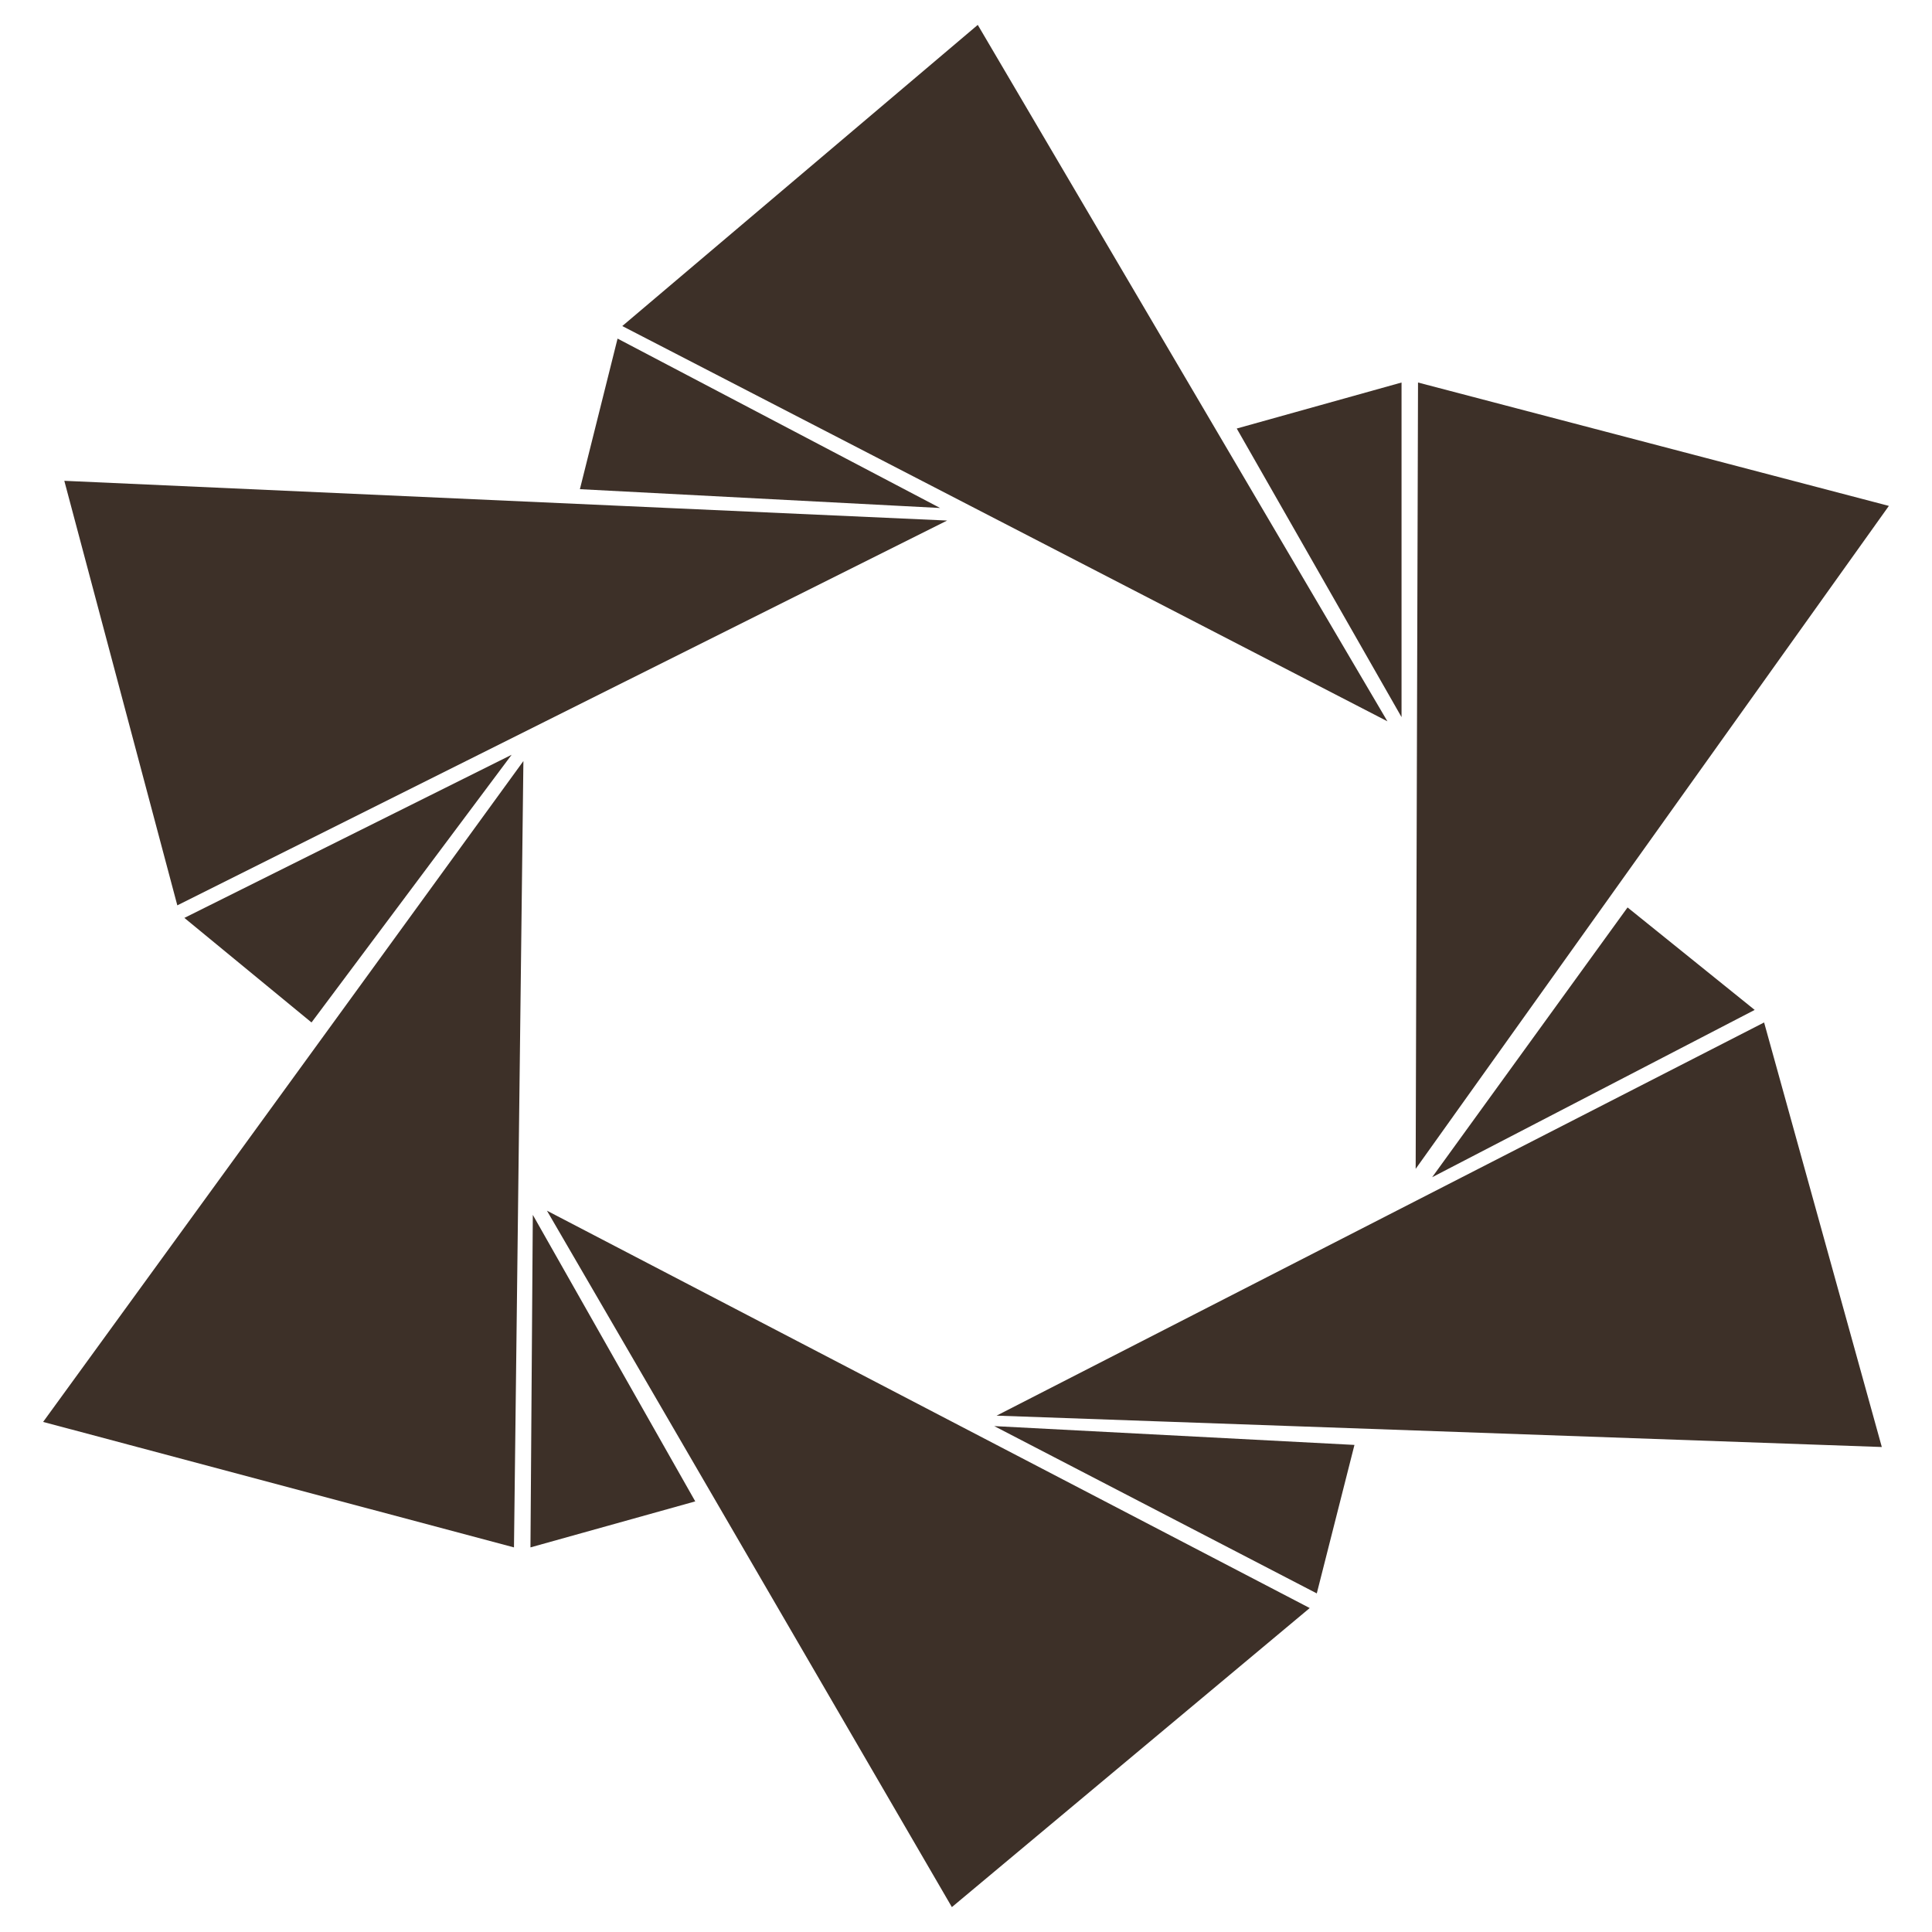
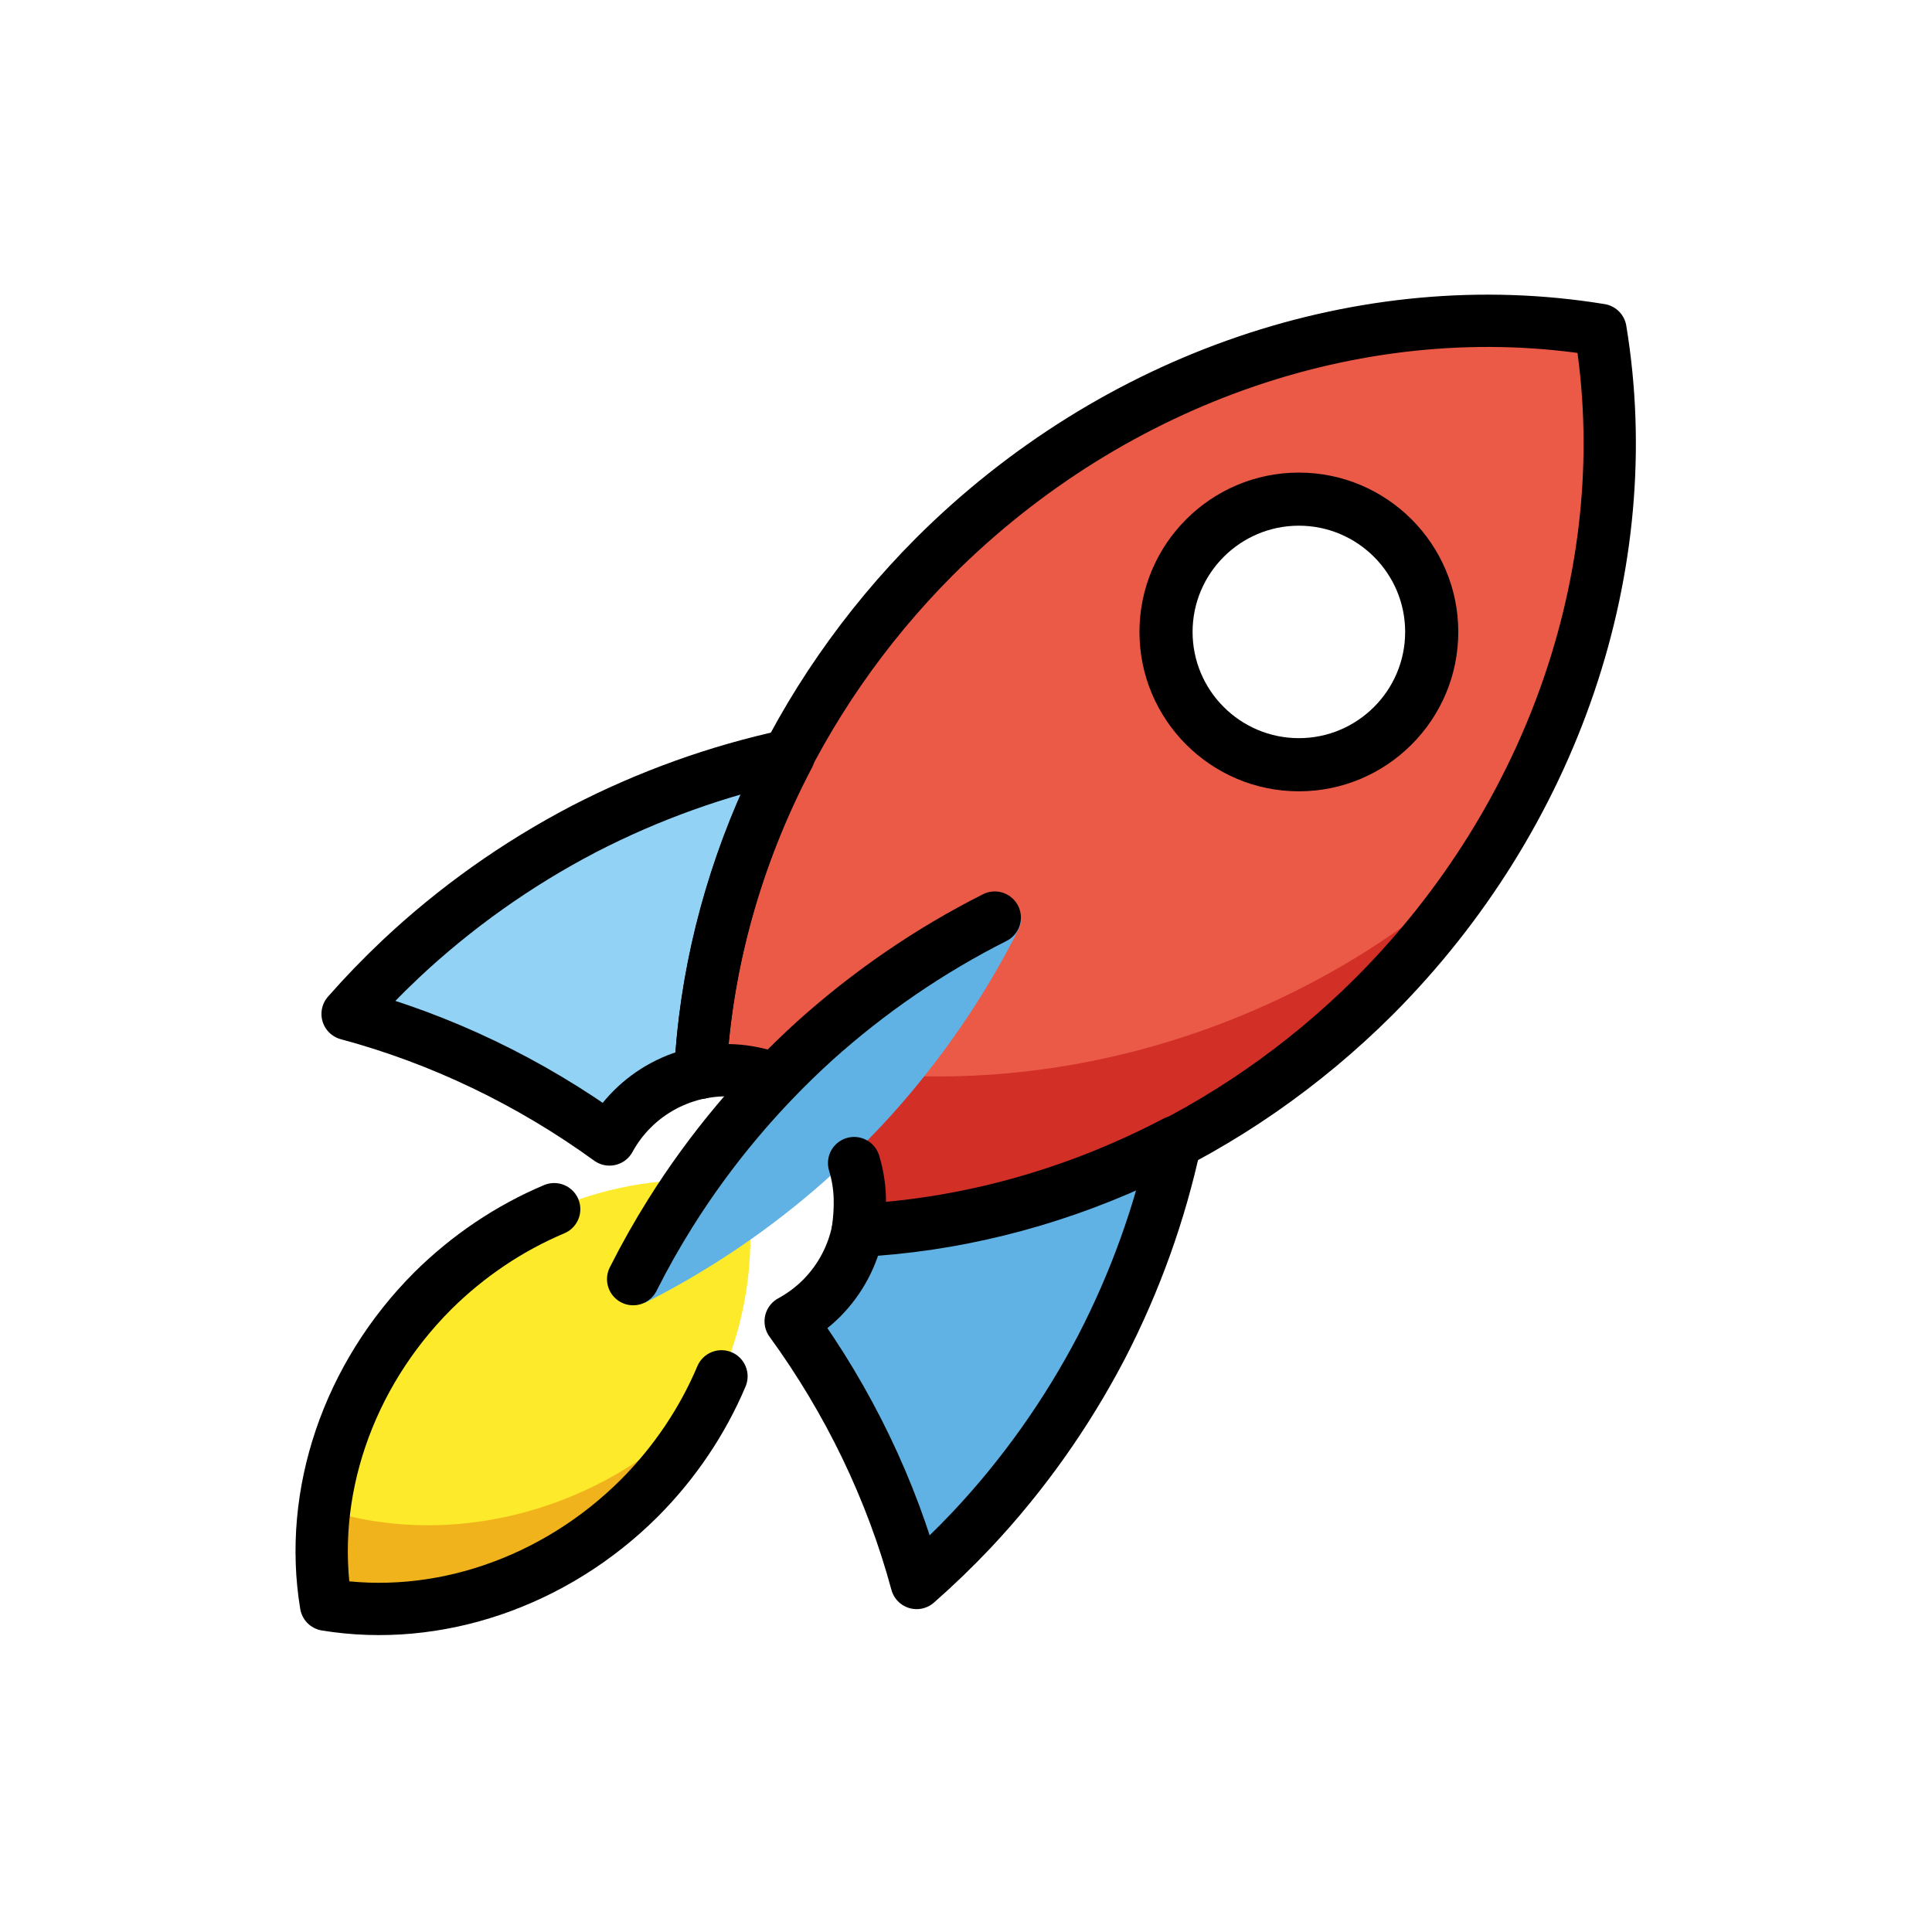
- <svg xmlns="http://www.w3.org/2000/svg" viewBox="360 0 780 780">
-   <defs>
-     <clipPath id="clip-square">
-       <rect width="780" height="780" x="360" y="0" />
-     </clipPath>
-   </defs>
-   <g clip-path="url(#clip-square)">
-     <path fill="#3d3028" fill-rule="evenodd" d="M1122.59 204.247 931.542 471.9l.95-317.469ZM754.752 10.05l165.385 281.163-308.908-159.579ZM925.84 289.524V154.431l-66.533 18.575Zm193.9 294.673-357.383-12.665 309.858-158.735Zm-181.543-108.92 130.216-67.546-51.326-41.372Zm-193.9 294.673L580.814 488.787 888.77 649.21Zm17.109-194.197L891.622 643.3l15.208-59.948Zm-383.996-1.688 193.9-266.81-3.803 317.47Zm197.701-83.59-.95 134.25 66.533-18.576Zm-189.146-296.36 356.431 16.042-310.808 155.357Zm180.592 110.607L434.439 370.58l51.327 42.217Zm172.988-99.631L609.328 136.7l-15.207 60.792Z" />
+ <svg xmlns="http://www.w3.org/2000/svg" viewBox="0 0 72 72">
+   <path d="m16.12 48.114c-3.158 3.163-4.652 7.56-3.97 11.688 4.128.676 8.522-.82 11.683-3.977 3.158-3.163 4.652-7.56 3.97-11.688-4.128-.676-8.522.82-11.683 3.977z" fill="#fcea2b" />
+   <path d="m31.973 45.839c-.192.966-.666 1.854-1.362 2.551-.339.337-.725.624-1.145.852 2.163 2.972 3.758 6.285 4.695 9.751.709-.622 1.391-1.279 2.042-1.968 1.914-2.034 3.549-4.338 4.852-6.833 1.251-2.42 2.175-4.992 2.744-7.635-3.728 1.954-7.772 3.077-11.826 3.284z" fill="#61b2e4" />
+   <path d="m14.923 35.749c-.69.65-1.347 1.33-1.969 2.038 3.468.931 6.785 2.521 9.76 4.678.226-.414.51-.794.844-1.128.695-.694 1.579-1.167 2.542-1.36.211-4.051 1.336-8.09 3.293-11.814.002-.004.004-.007.006-.011-2.645.569-5.219 1.493-7.641 2.743-2.496 1.303-4.8 2.939-6.835 4.853z" fill="#92d3f5" />
+   <path d="m34.821 20.747c-5.231 5.251-8.367 12.164-8.723 19.233 1.638-.332 3.333.178 4.515 1.358 1.186 1.187 1.696 2.89 1.356 4.533 7.075-.361 13.992-3.502 19.242-8.74 6.712-6.723 9.884-16.067 8.434-24.839-1.732-.283-3.504-.388-5.292-.314-7.174.293-14.21 3.451-19.532 8.768zm10.249-.529c1.841-1.841 4.827-1.842 6.669-.001 0.0 0.0.001.001.001.001 1.842 1.841 1.842 4.825.001 6.667-0.0 0-.001.001-.001.001-1.842 1.84-4.827 1.84-6.668-.001-1.842-1.841-1.842-4.825-.001-6.667z" fill="#ea5a47" />
+   <path d="m26.538 52.037c-.876.983-1.889 1.847-3.007 2.562-3.491 2.223-7.724 2.834-11.441 1.653-.149 1.196-.129 2.392.06 3.55 4.128.676 8.522-.82 11.683-3.977 1.105-1.113 2.021-2.396 2.705-3.787z" fill="#f1b31c" />
+   <path d="m26.204 38.687c-.033.428-.056.856-.068 1.283 1.627-.316 3.305.197 4.477 1.368 1.186 1.187 1.696 2.89 1.356 4.533 7.075-.362 13.991-3.504 19.24-8.741 1.493-1.507 2.827-3.162 3.975-4.934-1.347 1.227-2.805 2.334-4.353 3.307-7.557 4.711-16.694 5.892-24.627 3.183z" fill="#d22f27" />
+   <path d="m24.039 48.551c.87-.437 1.721-.918 2.55-1.438 2.443-1.532 4.678-3.405 6.629-5.555l.003-.003c1.88-2.091 3.474-4.419 4.733-6.912.061-.12.097-.252.105-.387-3.398-.753-14.846 10.251-14.02 14.295z" fill="#61b2e4" />
+   <path d="m48.405 29.49c-3.276 0-5.941-2.664-5.941-5.939s2.665-5.939 5.941-5.939 5.941 2.664 5.941 5.939-2.665 5.939-5.941 5.939zm0-9.899c-2.184 0-3.961 1.776-3.961 3.959 0 2.184 1.777 3.959 3.961 3.959 2.184 0 3.961-1.776 3.961-3.959 0-2.184-1.777-3.959-3.961-3.959z" />
+   <g style="fill:none;stroke:#000;stroke-linecap:round;stroke-linejoin:round;stroke-miterlimit:10;stroke-width:1.949">
+     <path d="m20.653 45.063c-1.678.708-3.222 1.748-4.533 3.051-3.158 3.163-4.652 7.559-3.97 11.687 4.128.676 8.522-.82 11.683-3.977 1.304-1.31 2.345-2.854 3.054-4.532" />
+     <path d="m14.923 35.749c-.69.65-1.347 1.33-1.969 2.038 3.468.931 6.785 2.521 9.76 4.678.226-.414.51-.794.844-1.128.695-.694 1.579-1.167 2.542-1.36.211-4.051 1.336-8.09 3.293-11.814.002-.004.004-.007.006-.011-2.645.569-5.219 1.493-7.641 2.743-2.496 1.303-4.8 2.939-6.835 4.853z" />
+     <path d="m31.973 45.839c-.192.966-.666 1.854-1.362 2.551-.339.337-.725.624-1.145.852 2.163 2.972 3.758 6.285 4.695 9.751.709-.622 1.391-1.279 2.042-1.968 1.914-2.034 3.549-4.338 4.852-6.833 1.251-2.42 2.175-4.992 2.744-7.635-3.728 1.954-7.772 3.077-11.826 3.284z" />
+     <path d="m31.83 43.345c.27.886.251 1.692.137 2.525 7.076-.361 13.993-3.503 19.243-8.741 6.711-6.721 9.884-16.063 8.435-24.834-8.771-1.437-18.108 1.742-24.823 8.451-5.232 5.251-8.368 12.164-8.724 19.234.941-.191 1.898-.094 2.769.239" />
+     <path d="m37.072 34.196h-0c-2.416 1.218-4.672 2.763-6.7 4.584-2.085 1.891-3.9 4.056-5.384 6.421-.504.803-.968 1.627-1.392 2.469" />
  </g>
</svg>
